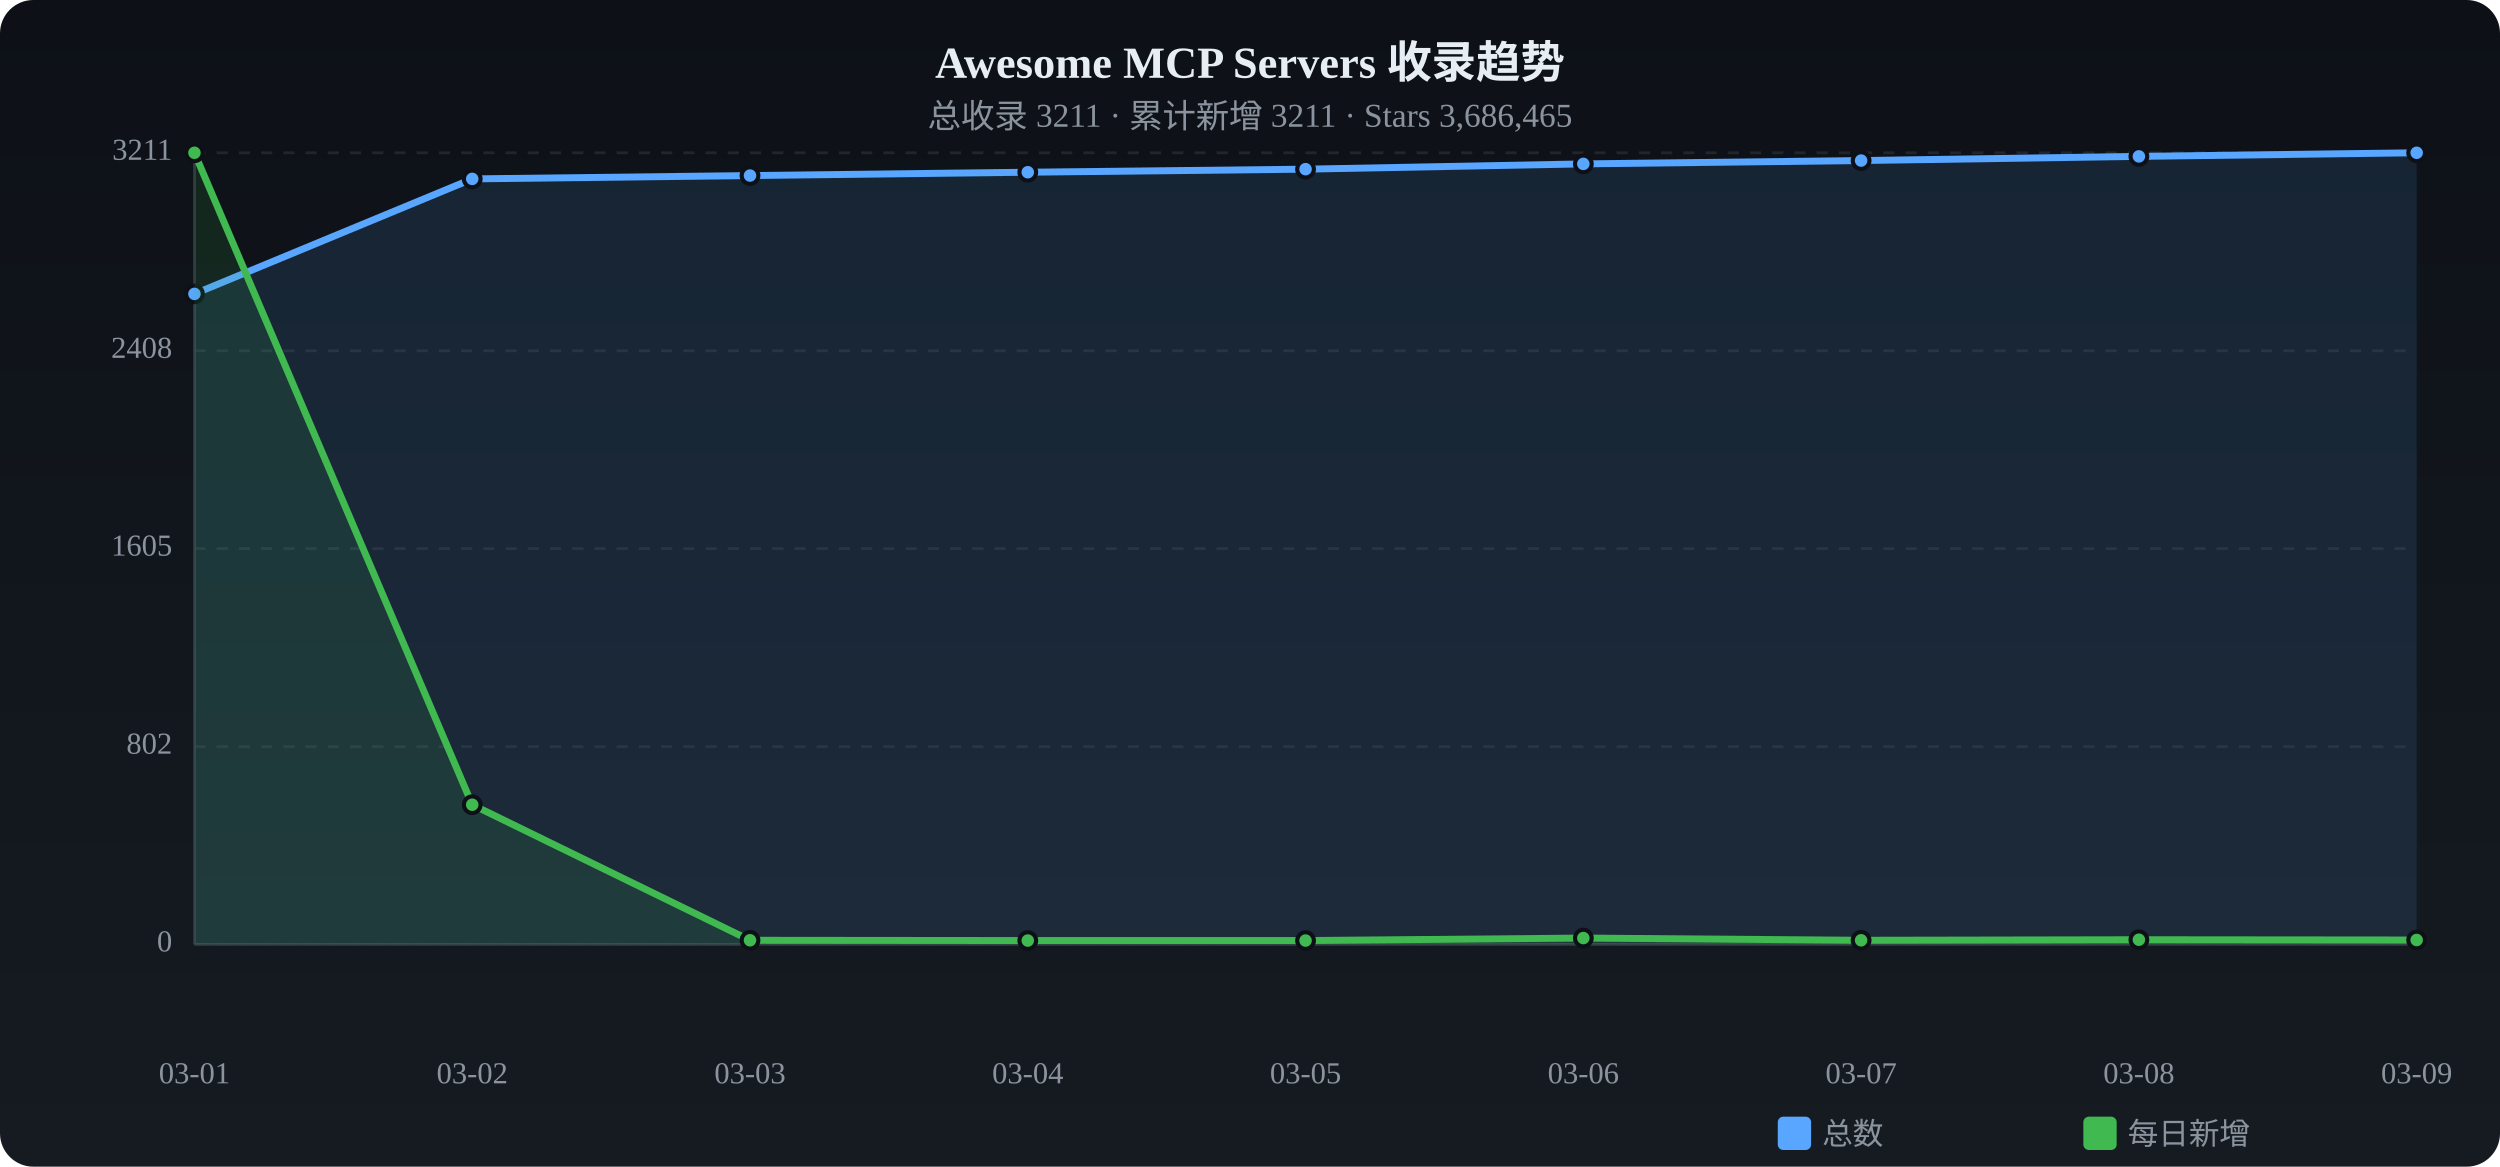
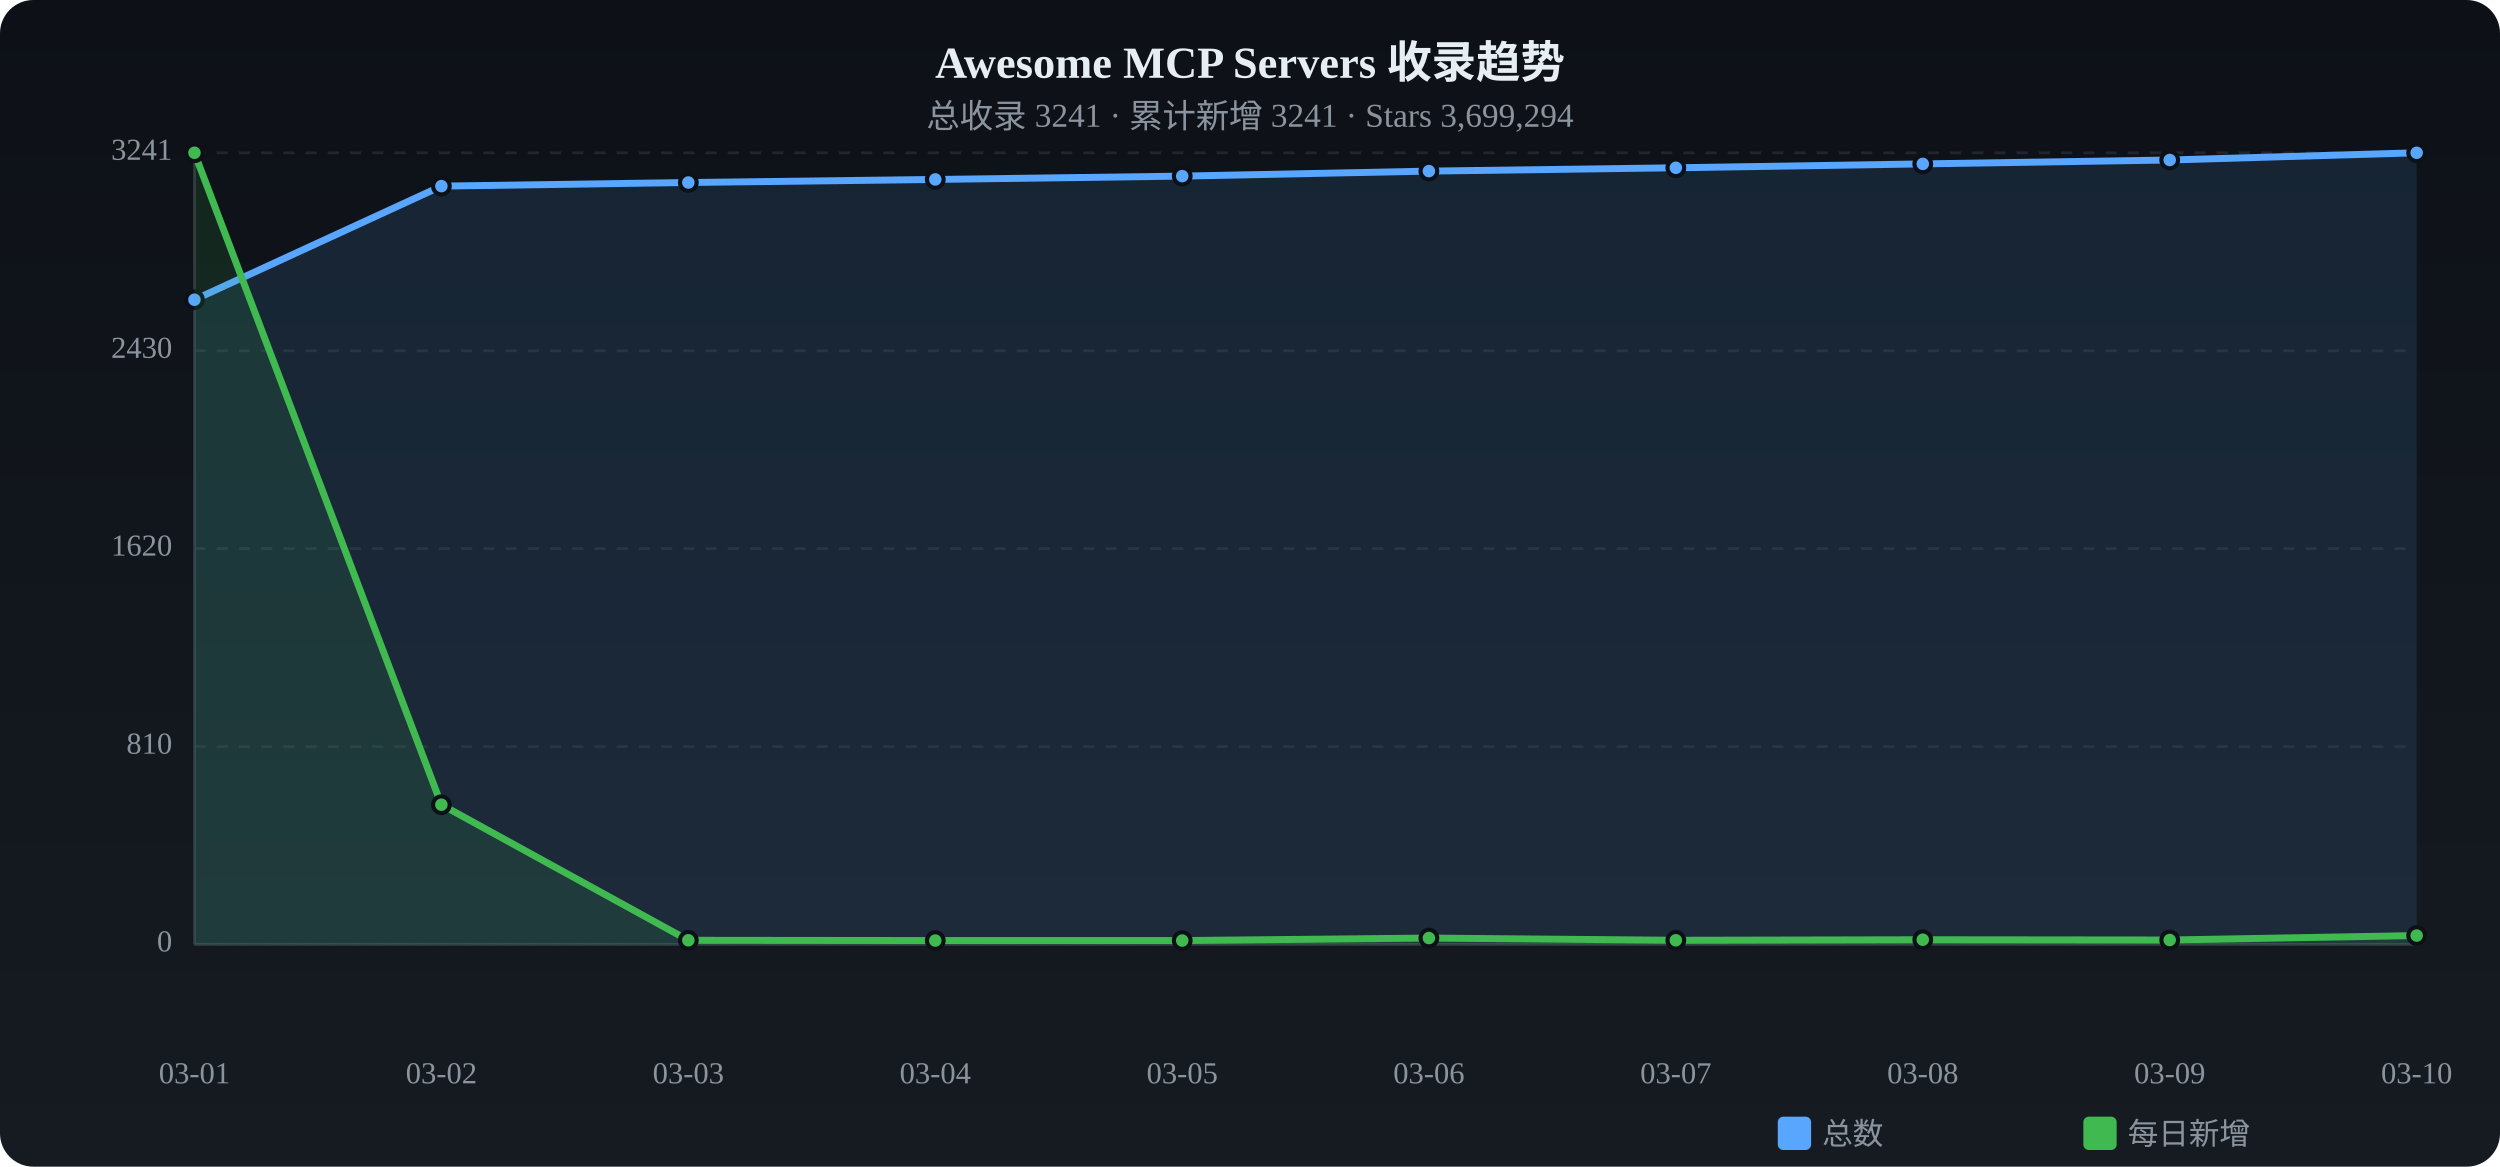
<svg xmlns="http://www.w3.org/2000/svg" viewBox="0 0 900 420" width="900" height="420">
  <defs>
    <linearGradient id="tbg" x1="0%" y1="0%" x2="0%" y2="100%">
      <stop offset="0%" stop-color="#0d1117" />
      <stop offset="100%" stop-color="#161b22" />
    </linearGradient>
  </defs>
  <rect width="900" height="420" rx="12" fill="url(#tbg)" />
  <text x="450.0" y="28" text-anchor="middle" fill="#e6edf3" font-size="16" font-weight="bold">Awesome MCP Servers 收录趋势</text>
-   <text x="450.0" y="46" text-anchor="middle" fill="#8b949e" font-size="12">总收录 3211 · 累计新增 3211 · Stars 3,686,465</text>
+   <text x="450.0" y="46" text-anchor="middle" fill="#8b949e" font-size="12">总收录 3241 · 累计新增 3241 · Stars 3,699,294</text>
  <text x="62" y="340.0" text-anchor="end" fill="#8b949e" font-size="11" dominant-baseline="middle">0</text>
  <line x1="70" y1="340.0" x2="870" y2="340.0" stroke="#21262d" stroke-dasharray="4 4" />
-   <text x="62" y="268.8" text-anchor="end" fill="#8b949e" font-size="11" dominant-baseline="middle">802</text>
+   <text x="62" y="268.8" text-anchor="end" fill="#8b949e" font-size="11" dominant-baseline="middle">810</text>
  <line x1="70" y1="268.8" x2="870" y2="268.8" stroke="#21262d" stroke-dasharray="4 4" />
-   <text x="62" y="197.5" text-anchor="end" fill="#8b949e" font-size="11" dominant-baseline="middle">1605</text>
+   <text x="62" y="197.5" text-anchor="end" fill="#8b949e" font-size="11" dominant-baseline="middle">1620</text>
  <line x1="70" y1="197.5" x2="870" y2="197.5" stroke="#21262d" stroke-dasharray="4 4" />
-   <text x="62" y="126.3" text-anchor="end" fill="#8b949e" font-size="11" dominant-baseline="middle">2408</text>
+   <text x="62" y="126.3" text-anchor="end" fill="#8b949e" font-size="11" dominant-baseline="middle">2430</text>
  <line x1="70" y1="126.3" x2="870" y2="126.3" stroke="#21262d" stroke-dasharray="4 4" />
-   <text x="62" y="55.0" text-anchor="end" fill="#8b949e" font-size="11" dominant-baseline="middle">3211</text>
+   <text x="62" y="55.0" text-anchor="end" fill="#8b949e" font-size="11" dominant-baseline="middle">3241</text>
  <line x1="70" y1="55.0" x2="870" y2="55.0" stroke="#21262d" stroke-dasharray="4 4" />
  <line x1="70" y1="55" x2="70" y2="340" stroke="#30363d" />
  <line x1="70" y1="340" x2="870" y2="340" stroke="#30363d" />
-   <path d="M70.0,105.8 L170.0,64.4 L270.0,63.2 L370.0,62.0 L470.0,60.9 L570.0,59.0 L670.0,57.8 L770.0,56.3 L870.0,55.0 L870.0,340 L70.0,340 Z" fill="#58a6ff" opacity="0.12" />
-   <polyline points="70.0,105.8 170.0,64.4 270.0,63.2 370.0,62.0 470.0,60.9 570.0,59.0 670.0,57.8 770.0,56.3 870.0,55.0" fill="none" stroke="#58a6ff" stroke-width="2.5" stroke-linecap="round" stroke-linejoin="round" />
-   <circle cx="70.0" cy="105.8" r="3" fill="#58a6ff" stroke="#0d1117" stroke-width="1.5" />
-   <circle cx="170.0" cy="64.4" r="3" fill="#58a6ff" stroke="#0d1117" stroke-width="1.5" />
-   <circle cx="270.0" cy="63.2" r="3" fill="#58a6ff" stroke="#0d1117" stroke-width="1.5" />
-   <circle cx="370.0" cy="62.0" r="3" fill="#58a6ff" stroke="#0d1117" stroke-width="1.5" />
-   <circle cx="470.0" cy="60.9" r="3" fill="#58a6ff" stroke="#0d1117" stroke-width="1.5" />
-   <circle cx="570.0" cy="59.0" r="3" fill="#58a6ff" stroke="#0d1117" stroke-width="1.5" />
-   <circle cx="670.0" cy="57.8" r="3" fill="#58a6ff" stroke="#0d1117" stroke-width="1.5" />
-   <circle cx="770.0" cy="56.3" r="3" fill="#58a6ff" stroke="#0d1117" stroke-width="1.5" />
+   <path d="M70.0,107.9 L158.9,67.0 L247.8,65.7 L336.7,64.6 L425.6,63.4 L514.4,61.6 L603.3,60.4 L692.2,59.0 L781.1,57.6 L870.0,55.0 L870.0,340 L70.0,340 Z" fill="#58a6ff" opacity="0.12" />
+   <polyline points="70.0,107.9 158.9,67.0 247.8,65.7 336.7,64.6 425.6,63.4 514.4,61.6 603.3,60.4 692.2,59.0 781.1,57.6 870.0,55.0" fill="none" stroke="#58a6ff" stroke-width="2.5" stroke-linecap="round" stroke-linejoin="round" />
+   <circle cx="70.0" cy="107.9" r="3" fill="#58a6ff" stroke="#0d1117" stroke-width="1.5" />
+   <circle cx="158.9" cy="67.0" r="3" fill="#58a6ff" stroke="#0d1117" stroke-width="1.5" />
+   <circle cx="247.8" cy="65.7" r="3" fill="#58a6ff" stroke="#0d1117" stroke-width="1.5" />
+   <circle cx="336.7" cy="64.6" r="3" fill="#58a6ff" stroke="#0d1117" stroke-width="1.5" />
+   <circle cx="425.6" cy="63.4" r="3" fill="#58a6ff" stroke="#0d1117" stroke-width="1.5" />
+   <circle cx="514.4" cy="61.6" r="3" fill="#58a6ff" stroke="#0d1117" stroke-width="1.5" />
+   <circle cx="603.3" cy="60.4" r="3" fill="#58a6ff" stroke="#0d1117" stroke-width="1.5" />
+   <circle cx="692.2" cy="59.0" r="3" fill="#58a6ff" stroke="#0d1117" stroke-width="1.5" />
+   <circle cx="781.1" cy="57.6" r="3" fill="#58a6ff" stroke="#0d1117" stroke-width="1.5" />
  <circle cx="870.0" cy="55.0" r="3" fill="#58a6ff" stroke="#0d1117" stroke-width="1.5" />
-   <path d="M70.0,55.0 L170.0,289.7 L270.0,338.5 L370.0,338.6 L470.0,338.6 L570.0,337.7 L670.0,338.5 L770.0,338.3 L870.0,338.4 L870.0,340 L70.0,340 Z" fill="#3fb950" opacity="0.12" />
-   <polyline points="70.0,55.0 170.0,289.7 270.0,338.5 370.0,338.6 470.0,338.6 570.0,337.7 670.0,338.5 770.0,338.3 870.0,338.4" fill="none" stroke="#3fb950" stroke-width="2.5" stroke-linecap="round" stroke-linejoin="round" />
+   <path d="M70.0,55.0 L158.9,289.7 L247.8,338.5 L336.7,338.6 L425.6,338.6 L514.4,337.7 L603.3,338.5 L692.2,338.3 L781.1,338.4 L870.0,336.8 L870.0,340 L70.0,340 Z" fill="#3fb950" opacity="0.12" />
+   <polyline points="70.0,55.0 158.9,289.7 247.8,338.5 336.7,338.6 425.6,338.6 514.4,337.7 603.3,338.5 692.2,338.3 781.1,338.4 870.0,336.8" fill="none" stroke="#3fb950" stroke-width="2.5" stroke-linecap="round" stroke-linejoin="round" />
  <circle cx="70.0" cy="55.0" r="3" fill="#3fb950" stroke="#0d1117" stroke-width="1.5" />
-   <circle cx="170.0" cy="289.7" r="3" fill="#3fb950" stroke="#0d1117" stroke-width="1.5" />
-   <circle cx="270.0" cy="338.5" r="3" fill="#3fb950" stroke="#0d1117" stroke-width="1.5" />
-   <circle cx="370.0" cy="338.6" r="3" fill="#3fb950" stroke="#0d1117" stroke-width="1.5" />
-   <circle cx="470.0" cy="338.6" r="3" fill="#3fb950" stroke="#0d1117" stroke-width="1.5" />
-   <circle cx="570.0" cy="337.7" r="3" fill="#3fb950" stroke="#0d1117" stroke-width="1.5" />
-   <circle cx="670.0" cy="338.5" r="3" fill="#3fb950" stroke="#0d1117" stroke-width="1.5" />
-   <circle cx="770.0" cy="338.3" r="3" fill="#3fb950" stroke="#0d1117" stroke-width="1.5" />
-   <circle cx="870.0" cy="338.4" r="3" fill="#3fb950" stroke="#0d1117" stroke-width="1.5" />
+   <circle cx="158.9" cy="289.7" r="3" fill="#3fb950" stroke="#0d1117" stroke-width="1.5" />
+   <circle cx="247.8" cy="338.5" r="3" fill="#3fb950" stroke="#0d1117" stroke-width="1.5" />
+   <circle cx="336.7" cy="338.6" r="3" fill="#3fb950" stroke="#0d1117" stroke-width="1.5" />
+   <circle cx="425.6" cy="338.6" r="3" fill="#3fb950" stroke="#0d1117" stroke-width="1.5" />
+   <circle cx="514.4" cy="337.7" r="3" fill="#3fb950" stroke="#0d1117" stroke-width="1.5" />
+   <circle cx="603.3" cy="338.5" r="3" fill="#3fb950" stroke="#0d1117" stroke-width="1.5" />
+   <circle cx="692.2" cy="338.3" r="3" fill="#3fb950" stroke="#0d1117" stroke-width="1.5" />
+   <circle cx="781.1" cy="338.4" r="3" fill="#3fb950" stroke="#0d1117" stroke-width="1.5" />
+   <circle cx="870.0" cy="336.8" r="3" fill="#3fb950" stroke="#0d1117" stroke-width="1.5" />
  <text x="70.0" y="390" text-anchor="middle" fill="#8b949e" font-size="11">03-01</text>
-   <text x="170.0" y="390" text-anchor="middle" fill="#8b949e" font-size="11">03-02</text>
-   <text x="270.0" y="390" text-anchor="middle" fill="#8b949e" font-size="11">03-03</text>
-   <text x="370.0" y="390" text-anchor="middle" fill="#8b949e" font-size="11">03-04</text>
-   <text x="470.0" y="390" text-anchor="middle" fill="#8b949e" font-size="11">03-05</text>
-   <text x="570.0" y="390" text-anchor="middle" fill="#8b949e" font-size="11">03-06</text>
-   <text x="670.0" y="390" text-anchor="middle" fill="#8b949e" font-size="11">03-07</text>
-   <text x="770.0" y="390" text-anchor="middle" fill="#8b949e" font-size="11">03-08</text>
-   <text x="870.0" y="390" text-anchor="middle" fill="#8b949e" font-size="11">03-09</text>
+   <text x="158.9" y="390" text-anchor="middle" fill="#8b949e" font-size="11">03-02</text>
+   <text x="247.8" y="390" text-anchor="middle" fill="#8b949e" font-size="11">03-03</text>
+   <text x="336.7" y="390" text-anchor="middle" fill="#8b949e" font-size="11">03-04</text>
+   <text x="425.6" y="390" text-anchor="middle" fill="#8b949e" font-size="11">03-05</text>
+   <text x="514.4" y="390" text-anchor="middle" fill="#8b949e" font-size="11">03-06</text>
+   <text x="603.3" y="390" text-anchor="middle" fill="#8b949e" font-size="11">03-07</text>
+   <text x="692.2" y="390" text-anchor="middle" fill="#8b949e" font-size="11">03-08</text>
+   <text x="781.1" y="390" text-anchor="middle" fill="#8b949e" font-size="11">03-09</text>
+   <text x="870.0" y="390" text-anchor="middle" fill="#8b949e" font-size="11">03-10</text>
  <rect x="640" y="402" width="12" height="12" rx="2" fill="#58a6ff" />
  <text x="656" y="412" fill="#8b949e" font-size="11">总数</text>
  <rect x="750" y="402" width="12" height="12" rx="2" fill="#3fb950" />
  <text x="766" y="412" fill="#8b949e" font-size="11">每日新增</text>
</svg>
